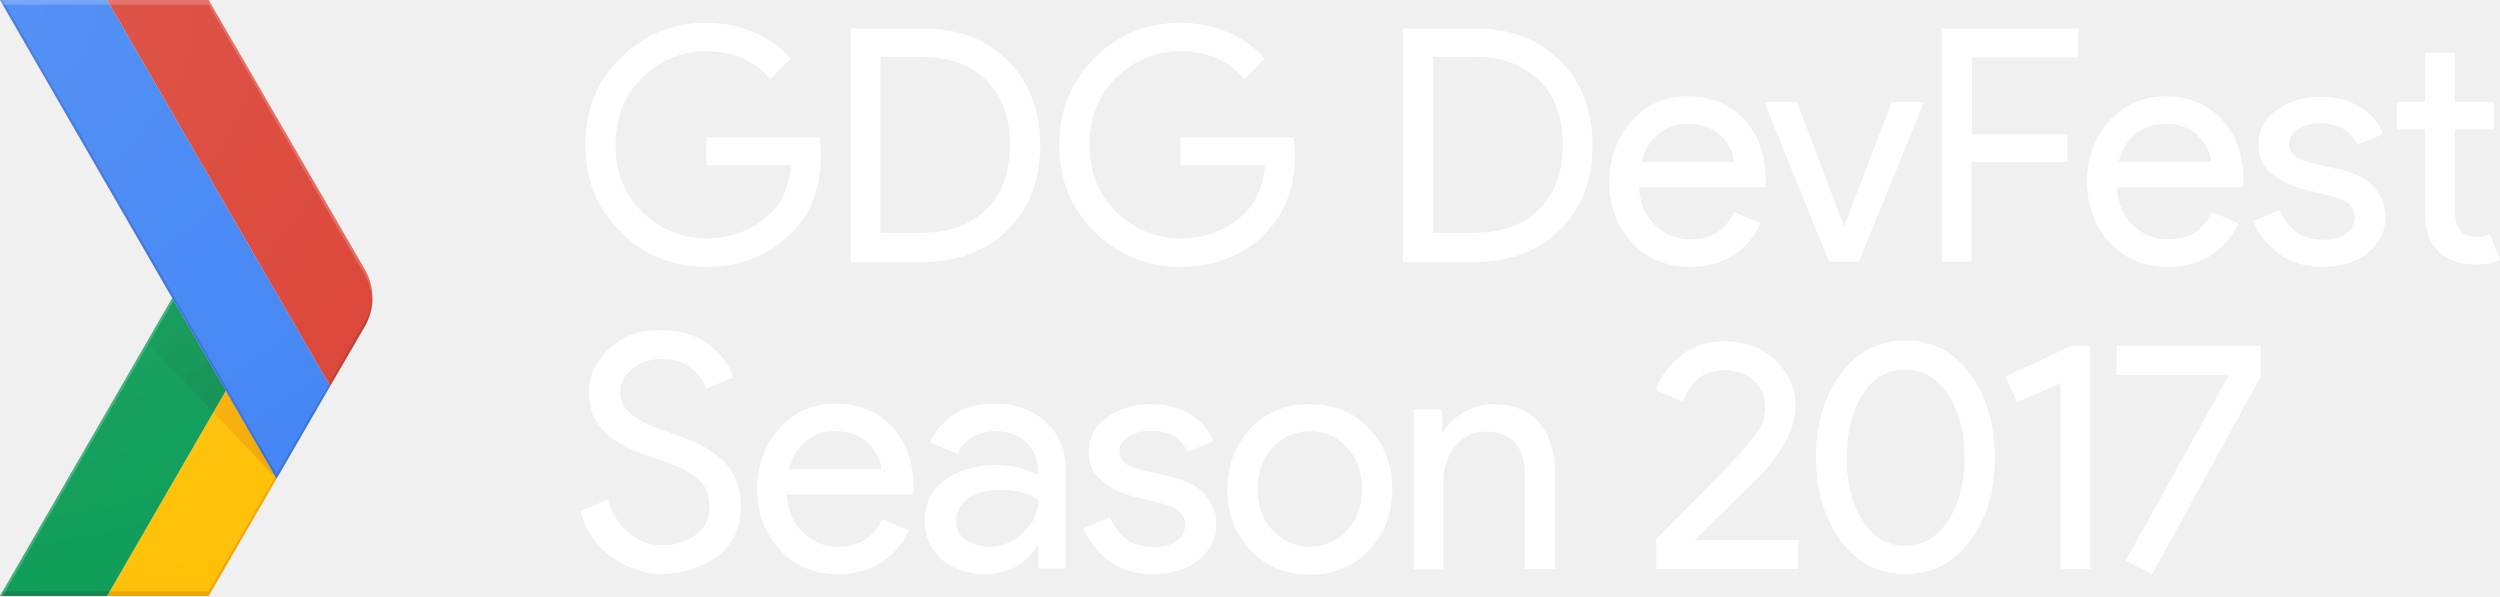
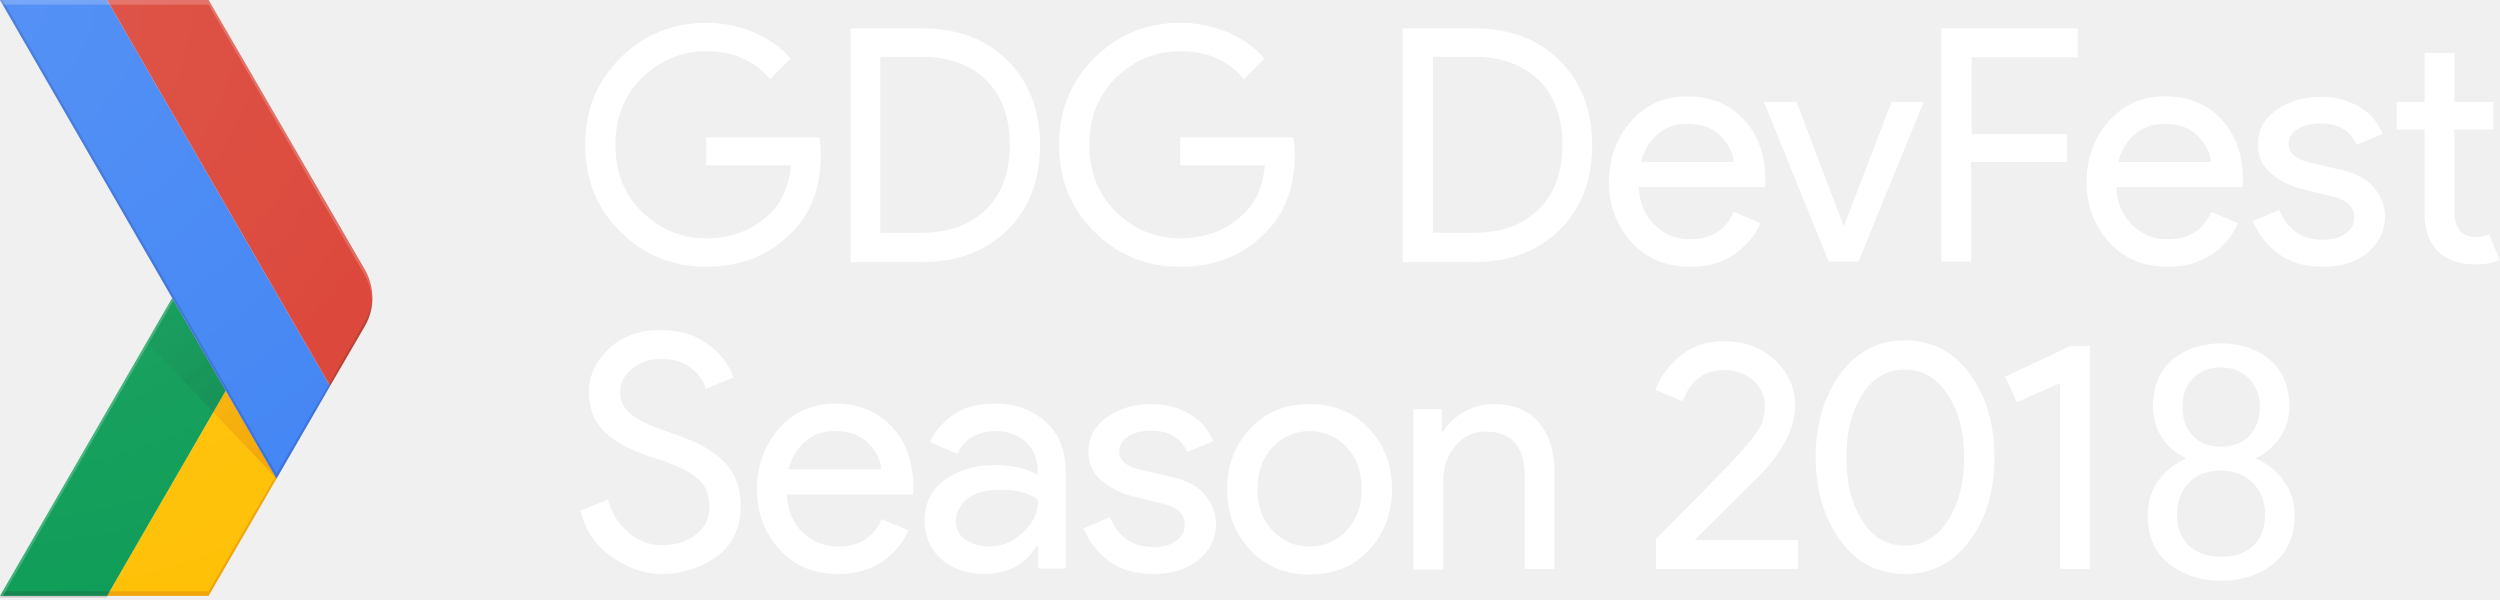
- <svg xmlns="http://www.w3.org/2000/svg" id="Layer_4" viewBox="0 0 536.9 128">
-   <style>.st0{fill:none;} .st1{fill:#FFC107;} .st2{fill:#0F9D58;} .st3{opacity:0.2;fill:#BF360C;enable-background:new ;} .st4{opacity:0.2;fill:#263238;enable-background:new ;} .st5{opacity:0.2;fill:#FFFFFF;enable-background:new ;} .st6{fill:url(#XMLID_2_);} .st7{fill:url(#XMLID_3_);} .st8{fill:#4285F4;} .st9{fill:#DB4437;} .st10{opacity:0.2;fill:#1A237E;enable-background:new ;} .st11{opacity:0.2;fill:#3E2723;enable-background:new ;} .st12{fill:url(#XMLID_4_);} .st13{fill:#FFFFFF;}</style>
-   <g id="XMLID_60_">
-     <g id="XMLID_61_">
-       <g id="XMLID_62_">
-         <path id="XMLID_106_" class="st0" d="M78.4 58L44.8 0H0l37 64-37 64h44.8l33.5-58c2.2-3.7 2.2-8.3.1-12z" />
-         <path id="XMLID_105_" class="st1" d="M59.2 102.3L48.5 83.9 23 128h21.8l14.6-25.2z" />
-         <path id="XMLID_104_" class="st0" d="M78.4 58L44.8 0H0l37 64-37 64h44.8l33.5-58c2.2-3.7 2.2-8.3.1-12z" />
-         <path id="XMLID_103_" class="st2" d="M37 64l11.5 19.9L23 128H0z" />
-         <path id="XMLID_102_" class="st0" d="M78.4 58L44.8 0H0l37 64-37 64h44.8l33.5-58c2.2-3.7 2.2-8.3.1-12z" />
-         <path id="XMLID_101_" class="st3" d="M44.8 127H23.6l-.6 1h21.8l14.6-25.2-.2-.5z" />
-         <path id="XMLID_100_" class="st0" d="M78.4 58L44.8 0H0l37 64-37 64h44.8l33.5-58c2.2-3.7 2.2-8.3.1-12z" />
-         <path id="XMLID_99_" class="st4" d="M.6 127l-.6 1h23l.6-1z" />
-         <path id="XMLID_98_" class="st0" d="M78.4 58L44.8 0H0l37 64-37 64h44.8l33.5-58c2.2-3.7 2.2-8.3.1-12z" />
-         <path id="XMLID_96_" class="st5" d="M0 128h.6l36.7-63.5-.3-.5z" />
-         <path id="XMLID_94_" class="st0" d="M78.4 58L44.8 0H0l37 64-37 64h44.8l33.5-58c2.2-3.7 2.2-8.3.1-12z" />
-         <radialGradient id="XMLID_2_" cx="59.277" cy="2693.086" r="44.264" gradientTransform="matrix(1 0 0 -1 0 2795.46)" gradientUnits="userSpaceOnUse">
-           <stop offset="0" stop-color="#BF360C" stop-opacity=".2" />
-           <stop offset="1" stop-color="#BF360C" stop-opacity=".02" />
-         </radialGradient>
-         <path id="XMLID_92_" class="st6" d="M59.4 102.8L48.5 83.9l-2.7 4.6z" />
-         <path id="XMLID_90_" class="st0" d="M78.4 58L44.8 0H0l37 64-37 64h44.8l33.5-58c2.2-3.7 2.2-8.3.1-12z" />
-         <radialGradient id="XMLID_3_" cx="59.151" cy="2692.806" r="44.623" gradientTransform="matrix(1 0 0 -1 0 2795.46)" gradientUnits="userSpaceOnUse">
-           <stop offset="0" stop-color="#263238" stop-opacity=".2" />
-           <stop offset="1" stop-color="#263238" stop-opacity=".02" />
-         </radialGradient>
-         <path id="XMLID_89_" class="st7" d="M45.8 88.5l2.7-4.6L37 64l-5.5 9.5z" />
-         <path id="XMLID_88_" class="st0" d="M78.4 58L44.8 0H0l37 64-37 64h44.8l33.5-58c2.2-3.7 2.2-8.3.1-12z" />
-         <g id="XMLID_85_">
-           <g id="XMLID_86_">
-             <path id="XMLID_87_" class="st8" d="M23 0H0l59.4 102.8 11.5-19.9z" />
+ <svg xmlns="http://www.w3.org/2000/svg" width="200px" height="48px" viewBox="0 0 200 48" version="1.1">
+   <defs>
+     <radialGradient cx="99.096%" cy="97.746%" fx="99.096%" fy="97.746%" r="325.471%" gradientTransform="translate(0.990956,0.97746),scale(1,0.719577),translate(-0.990956,-0.97746)" id="radialGradient-1">
+       <stop stop-color="#BF360C" stop-opacity="0.2" offset="0%" />
+       <stop stop-color="#BF360C" stop-opacity="0.02" offset="100%" />
+     </radialGradient>
+     <radialGradient cx="162.653%" cy="157.771%" fx="162.653%" fy="157.771%" r="262.488%" gradientTransform="translate(1.626529,1.577714),scale(1,0.693878),translate(-1.626529,-1.577714)" id="radialGradient-2">
+       <stop stop-color="#263238" stop-opacity="0.2" offset="0%" />
+       <stop stop-color="#263238" stop-opacity="0.02" offset="100%" />
+     </radialGradient>
+     <radialGradient cx="-1.251%" cy="0.781%" fx="-1.251%" fy="0.781%" r="168.016%" gradientTransform="translate(-0.012506,0.007812),scale(1,0.624709),translate(0.012506,-0.007812)" id="radialGradient-3">
+       <stop stop-color="#FFFFFF" stop-opacity="0.1" offset="0%" />
+       <stop stop-color="#FFFFFF" stop-opacity="0" offset="100%" />
+     </radialGradient>
+   </defs>
+   <g id="Page-1" stroke="none" stroke-width="1" fill="none" fill-rule="evenodd">
+     <g id="Custom-Preset" transform="translate(-10, -10)">
+       <g id="logo" transform="translate(10, 10)">
+         <g id="XMLID_60_">
+           <g id="XMLID_61_">
+             <g id="XMLID_62_">
+               <path d="M29.199,21.601 L16.685,0 L0,0 L13.78,23.836 L0,47.672 L16.685,47.672 L29.162,26.071 C29.981,24.693 29.981,22.98 29.199,21.601 Z" id="XMLID_106_" />
+               <polygon id="XMLID_105_" fill="#FFC107" fill-rule="nonzero" points="22.048 38.101 18.063 31.248 8.566 47.672 16.685 47.672 22.123 38.287" />
+               <path d="M29.199,21.601 L16.685,0 L0,0 L13.78,23.836 L0,47.672 L16.685,47.672 L29.162,26.071 C29.981,24.693 29.981,22.98 29.199,21.601 Z" id="XMLID_104_" />
+               <polygon id="XMLID_103_" fill="#0F9D58" fill-rule="nonzero" points="13.78 23.836 18.063 31.248 8.566 47.672 0 47.672" />
+               <path d="M29.199,21.601 L16.685,0 L0,0 L13.78,23.836 L0,47.672 L16.685,47.672 L29.162,26.071 C29.981,24.693 29.981,22.98 29.199,21.601 Z" id="XMLID_102_" />
+               <polygon id="XMLID_101_" fill="#BF360C" fill-rule="nonzero" opacity="0.2" points="16.685 47.3 8.79 47.3 8.566 47.672 16.685 47.672 22.123 38.287 22.048 38.101" />
+               <path d="M29.199,21.601 L16.685,0 L0,0 L13.78,23.836 L0,47.672 L16.685,47.672 L29.162,26.071 C29.981,24.693 29.981,22.98 29.199,21.601 Z" id="XMLID_100_" />
+               <polygon id="XMLID_99_" fill="#263238" fill-rule="nonzero" opacity="0.2" points="0.223 47.3 0 47.8 8.566 47.8 8.79 47.3" />
+               <path d="M29.199,21.601 L16.685,0 L0,0 L13.78,23.836 L0,47.672 L16.685,47.672 L29.162,26.071 C29.981,24.693 29.981,22.98 29.199,21.601 Z" id="XMLID_98_" />
+               <polygon id="XMLID_96_" fill="#FFFFFF" fill-rule="nonzero" opacity="0.2" points="0 47.672 0.223 47.672 13.892 24.022 13.78 23.836" />
+               <path d="M29.199,21.601 L16.685,0 L0,0 L13.78,23.836 L0,47.672 L16.685,47.672 L29.162,26.071 C29.981,24.693 29.981,22.98 29.199,21.601 Z" id="XMLID_94_" />
+               <polygon id="XMLID_92_" fill="url(#radialGradient-1)" fill-rule="nonzero" points="22.123 38.287 18.063 31.248 17.058 32.961" />
+               <path d="M29.199,21.601 L16.685,0 L0,0 L13.78,23.836 L0,47.672 L16.685,47.672 L29.162,26.071 C29.981,24.693 29.981,22.98 29.199,21.601 Z" id="XMLID_90_" />
+               <polygon id="XMLID_89_" fill="url(#radialGradient-2)" fill-rule="nonzero" points="17.058 32.961 18.063 31.248 13.78 23.836 11.732 27.374" />
+               <path d="M29.199,21.601 L16.685,0 L0,0 L13.78,23.836 L0,47.672 L16.685,47.672 L29.162,26.071 C29.981,24.693 29.981,22.98 29.199,21.601 Z" id="XMLID_88_" />
+               <g id="XMLID_85_" fill="#4285F4" fill-rule="nonzero">
+                 <g id="XMLID_86_">
+                   <polygon id="XMLID_87_" points="8.566 0 0 0 22.123 38.287 26.406 30.875" />
+                 </g>
+               </g>
+               <path d="M29.199,21.601 L16.685,0 L0,0 L13.78,23.836 L0,47.672 L16.685,47.672 L29.162,26.071 C29.981,24.693 29.981,22.98 29.199,21.601 Z" id="XMLID_84_" />
+               <path d="M29.199,26.071 C29.981,24.693 29.981,22.98 29.199,21.601 L16.685,0 L8.566,0 L26.406,30.875 L29.199,26.071 Z" id="XMLID_83_" fill="#DB4437" fill-rule="nonzero" />
+               <path d="M29.199,21.601 L16.685,0 L0,0 L13.78,23.836 L0,47.672 L16.685,47.672 L29.162,26.071 C29.981,24.693 29.981,22.98 29.199,21.601 Z" id="XMLID_82_" />
+               <polygon id="XMLID_71_" fill="#1A237E" fill-rule="nonzero" opacity="0.2" points="26.406 30.875 26.331 30.689 22.123 37.914 0.223 0 0 0 22.123 38.287" />
+               <path d="M29.199,21.601 L16.685,0 L0,0 L13.78,23.836 L0,47.672 L16.685,47.672 L29.162,26.071 C29.981,24.693 29.981,22.98 29.199,21.601 Z" id="XMLID_69_" />
+               <path d="M16.685,0.372 L29.162,21.974 C29.534,22.607 29.721,23.315 29.758,24.022 C29.795,23.203 29.609,22.346 29.162,21.601 L16.685,0 L0,0 L0.223,0.372 L16.685,0.372 Z" id="XMLID_67_" fill="#FFFFFF" fill-rule="nonzero" opacity="0.2" />
+               <path d="M29.199,21.601 L16.685,0 L0,0 L13.78,23.836 L0,47.672 L16.685,47.672 L29.162,26.071 C29.981,24.693 29.981,22.98 29.199,21.601 Z" id="XMLID_66_" />
+               <path d="M26.406,30.875 L29.199,26.071 C29.646,25.326 29.832,24.469 29.795,23.65 C29.758,24.358 29.572,25.065 29.199,25.698 L26.331,30.689 L26.406,30.875 Z" id="XMLID_65_" fill="#3E2723" fill-rule="nonzero" opacity="0.2" />
+               <path d="M29.199,21.601 L16.685,0 L0,0 L13.78,23.836 L0,47.672 L16.685,47.672 L29.162,26.071 C29.981,24.693 29.981,22.98 29.199,21.601 Z" id="XMLID_64_" />
+               <path d="M29.199,21.601 L16.685,0 L0,0 L13.78,23.836 L0,47.672 L16.685,47.672 L29.162,26.071 C29.981,24.693 29.981,22.98 29.199,21.601 Z" id="XMLID_63_" fill="url(#radialGradient-3)" fill-rule="nonzero" />
+             </g>
          </g>
        </g>
-         <path id="XMLID_84_" class="st0" d="M78.4 58L44.8 0H0l37 64-37 64h44.8l33.5-58c2.2-3.7 2.2-8.3.1-12z" />
-         <path id="XMLID_83_" class="st9" d="M78.4 70c2.1-3.7 2.1-8.3 0-12L44.8 0H23l47.9 82.9L78.4 70z" />
-         <path id="XMLID_82_" class="st0" d="M78.4 58L44.8 0H0l37 64-37 64h44.8l33.5-58c2.2-3.7 2.2-8.3.1-12z" />
-         <path id="XMLID_71_" class="st10" d="M70.9 82.9l-.2-.5-11.3 19.4L.6 0H0l59.4 102.8 11.5-19.9z" />
-         <path id="XMLID_69_" class="st0" d="M78.4 58L44.8 0H0l37 64-37 64h44.8l33.5-58c2.2-3.7 2.2-8.3.1-12z" />
-         <path id="XMLID_67_" class="st5" d="M44.8 1l33.5 58c1 1.7 1.5 3.6 1.6 5.5.1-2.2-.4-4.5-1.6-6.5L44.8 0H0l.6 1h44.2z" />
-         <path id="XMLID_66_" class="st0" d="M78.4 58L44.8 0H0l37 64-37 64h44.8l33.5-58c2.2-3.7 2.2-8.3.1-12z" />
-         <path id="XMLID_65_" class="st11" d="M70.9 82.9L78.4 70c1.2-2 1.7-4.3 1.6-6.5-.1 1.9-.6 3.8-1.6 5.5l-7.7 13.4.2.5z" />
-         <path id="XMLID_64_" class="st0" d="M78.4 58L44.8 0H0l37 64-37 64h44.8l33.5-58c2.2-3.7 2.2-8.3.1-12z" />
-         <radialGradient id="XMLID_4_" cx="-1" cy="2794.46" r="134.35" gradientTransform="matrix(1 0 0 -1 0 2795.46)" gradientUnits="userSpaceOnUse">
-           <stop offset="0" stop-color="#FFF" stop-opacity=".1" />
-           <stop offset="1" stop-color="#FFF" stop-opacity="0" />
-         </radialGradient>
-         <path id="XMLID_63_" class="st12" d="M78.4 58L44.8 0H0l37 64-37 64h44.8l33.5-58c2.2-3.7 2.2-8.3.1-12z" />
+         <g id="XMLID_7_" transform="translate(46.1825, 1.489758)" fill="#FFFFFF">
+           <path d="M19.479,10.875 C19.479,13.482 18.696,15.568 17.169,17.095 C15.419,18.92 13.11,19.851 10.317,19.851 C7.635,19.851 5.326,18.92 3.464,17.058 C1.564,15.196 0.633,12.886 0.633,10.093 C0.633,7.3 1.564,5.028 3.464,3.128 C5.363,1.266 7.635,0.335 10.317,0.335 C11.657,0.335 12.924,0.596 14.153,1.117 C15.382,1.639 16.35,2.346 17.058,3.203 L15.419,4.842 C14.19,3.352 12.477,2.607 10.317,2.607 C8.343,2.607 6.667,3.315 5.214,4.693 C3.799,6.071 3.054,7.858 3.054,10.093 C3.054,12.291 3.762,14.078 5.214,15.493 C6.667,16.872 8.343,17.579 10.317,17.579 C12.402,17.579 14.153,16.872 15.531,15.493 C16.425,14.6 16.946,13.333 17.095,11.732 L10.317,11.732 L10.317,9.497 L19.367,9.497 C19.441,9.944 19.479,10.428 19.479,10.875 Z M21.862,19.441 L21.862,0.782 L27.561,0.782 C30.428,0.782 32.737,1.639 34.451,3.389 C36.164,5.102 37.02,7.374 37.02,10.13 C37.02,12.886 36.164,15.158 34.451,16.872 C32.737,18.585 30.428,19.479 27.561,19.479 L21.862,19.479 L21.862,19.441 Z M24.246,17.132 L27.561,17.132 C29.721,17.132 31.434,16.499 32.7,15.27 C33.966,14.041 34.6,12.291 34.6,10.093 C34.6,7.896 33.966,6.145 32.7,4.916 C31.434,3.687 29.721,3.054 27.561,3.054 L24.246,3.054 L24.246,17.132 Z M57.393,10.875 C57.393,13.482 56.611,15.568 55.084,17.095 C53.333,18.92 51.024,19.851 48.231,19.851 C45.549,19.851 43.24,18.92 41.378,17.058 C39.479,15.196 38.547,12.886 38.547,10.093 C38.547,7.3 39.479,5.028 41.378,3.128 C43.277,1.266 45.549,0.335 48.231,0.335 C49.572,0.335 50.838,0.596 52.067,1.117 C53.296,1.639 54.264,2.346 54.972,3.203 L53.333,4.842 C52.104,3.352 50.391,2.607 48.231,2.607 C46.257,2.607 44.581,3.315 43.128,4.693 C41.713,6.071 40.968,7.858 40.968,10.093 C40.968,12.291 41.676,14.078 43.128,15.493 C44.581,16.872 46.257,17.579 48.231,17.579 C50.317,17.579 52.067,16.872 53.445,15.493 C54.339,14.6 54.86,13.333 55.009,11.732 L48.231,11.732 L48.231,9.497 L57.281,9.497 C57.356,9.944 57.393,10.428 57.393,10.875 Z M66.034,19.441 L66.034,0.782 L71.732,0.782 C74.6,0.782 76.909,1.639 78.622,3.389 C80.335,5.102 81.192,7.374 81.192,10.13 C81.192,12.886 80.335,15.158 78.622,16.872 C76.909,18.585 74.6,19.479 71.732,19.479 L66.034,19.479 L66.034,19.441 Z M68.454,17.132 L71.769,17.132 C73.929,17.132 75.642,16.499 76.909,15.27 C78.175,14.041 78.808,12.291 78.808,10.093 C78.808,7.896 78.175,6.145 76.909,4.916 C75.642,3.687 73.929,3.054 71.769,3.054 L68.454,3.054 L68.454,17.132 Z M89.05,19.851 C87.114,19.851 85.549,19.218 84.358,17.914 C83.166,16.611 82.533,15.009 82.533,13.035 C82.533,11.173 83.128,9.572 84.283,8.231 C85.438,6.89 86.965,6.22 88.79,6.22 C90.689,6.22 92.216,6.853 93.333,8.082 C94.488,9.311 95.047,10.95 95.047,13.035 L95.009,13.482 L84.916,13.482 C84.991,14.786 85.4,15.791 86.22,16.536 C87.002,17.281 87.933,17.654 89.013,17.654 C90.726,17.654 91.881,16.909 92.514,15.456 L94.637,16.35 C94.227,17.356 93.52,18.175 92.588,18.845 C91.62,19.516 90.466,19.851 89.05,19.851 Z M92.514,11.508 C92.477,10.764 92.142,10.093 91.508,9.423 C90.875,8.752 89.981,8.417 88.752,8.417 C87.858,8.417 87.114,8.678 86.443,9.236 C85.773,9.795 85.326,10.54 85.102,11.471 L92.514,11.471 L92.514,11.508 Z M100.112,19.441 L94.935,6.667 L97.542,6.667 L101.304,16.574 L101.341,16.574 L105.14,6.667 L107.709,6.667 L102.495,19.441 L100.112,19.441 Z M111.508,19.441 L109.125,19.441 L109.125,0.782 L120.037,0.782 L120.037,3.091 L111.546,3.091 L111.546,9.236 L119.181,9.236 L119.181,11.471 L111.508,11.471 L111.508,19.441 Z M127.263,19.851 C125.326,19.851 123.762,19.218 122.57,17.914 C121.378,16.611 120.745,15.009 120.745,13.035 C120.745,11.173 121.341,9.572 122.495,8.231 C123.687,6.89 125.177,6.22 127.002,6.22 C128.901,6.22 130.428,6.853 131.546,8.082 C132.7,9.311 133.259,10.95 133.259,13.035 L133.222,13.482 L123.128,13.482 C123.203,14.786 123.613,15.791 124.432,16.536 C125.214,17.281 126.145,17.654 127.225,17.654 C128.939,17.654 130.093,16.909 130.726,15.456 L132.849,16.35 C132.439,17.356 131.732,18.175 130.801,18.845 C129.832,19.516 128.641,19.851 127.263,19.851 Z M130.689,11.508 C130.652,10.764 130.317,10.093 129.683,9.423 C129.05,8.752 128.156,8.417 126.927,8.417 C126.034,8.417 125.289,8.678 124.618,9.236 C123.948,9.795 123.501,10.54 123.277,11.471 L130.689,11.471 L130.689,11.508 Z M139.628,19.851 C138.212,19.851 137.02,19.516 136.089,18.808 C135.158,18.101 134.488,17.244 134.041,16.201 L136.164,15.307 C136.834,16.909 137.989,17.691 139.628,17.691 C140.372,17.691 141.006,17.542 141.453,17.207 C141.937,16.872 142.16,16.425 142.16,15.903 C142.16,15.084 141.564,14.488 140.41,14.227 L137.84,13.594 C137.02,13.371 136.238,12.998 135.531,12.402 C134.786,11.806 134.451,11.024 134.451,10.056 C134.451,8.939 134.935,8.007 135.94,7.3 C136.946,6.592 138.138,6.257 139.516,6.257 C140.633,6.257 141.639,6.518 142.533,7.039 C143.426,7.561 144.06,8.268 144.432,9.236 L142.346,10.093 C141.862,8.976 140.894,8.38 139.441,8.38 C138.734,8.38 138.138,8.529 137.654,8.827 C137.169,9.125 136.909,9.534 136.909,10.019 C136.909,10.764 137.467,11.248 138.585,11.508 L141.117,12.104 C142.309,12.365 143.203,12.849 143.762,13.557 C144.32,14.227 144.618,15.009 144.618,15.866 C144.618,17.02 144.134,17.952 143.203,18.734 C142.309,19.479 141.117,19.851 139.628,19.851 Z M151.881,19.665 C150.54,19.665 149.534,19.292 148.827,18.585 C148.119,17.877 147.784,16.872 147.784,15.568 L147.784,8.864 L145.549,8.864 L145.549,6.667 L147.784,6.667 L147.784,2.756 L150.168,2.756 L150.168,6.667 L153.296,6.667 L153.296,8.864 L150.168,8.864 L150.168,15.382 C150.168,16.76 150.726,17.467 151.881,17.467 C152.328,17.467 152.663,17.393 152.961,17.244 L153.78,19.292 C153.259,19.553 152.626,19.665 151.881,19.665 Z M6.778,44.432 C5.438,44.432 4.097,43.985 2.793,43.091 C1.49,42.197 0.633,40.968 0.261,39.367 L2.458,38.473 C2.719,39.516 3.24,40.372 4.06,41.08 C4.879,41.788 5.773,42.123 6.778,42.123 C7.821,42.123 8.715,41.862 9.46,41.304 C10.205,40.745 10.577,40 10.577,39.069 C10.577,38.026 10.205,37.207 9.46,36.648 C8.715,36.089 7.561,35.568 5.959,35.084 C4.32,34.562 3.054,33.892 2.197,33.073 C1.341,32.253 0.931,31.173 0.931,29.907 C0.931,28.566 1.453,27.412 2.533,26.406 C3.575,25.4 4.991,24.916 6.667,24.916 C8.231,24.916 9.534,25.326 10.54,26.108 C11.546,26.89 12.179,27.747 12.477,28.715 L10.279,29.609 C10.13,29.013 9.721,28.454 9.125,27.97 C8.492,27.449 7.709,27.225 6.741,27.225 C5.81,27.225 5.028,27.486 4.395,28.007 C3.724,28.529 3.426,29.162 3.426,29.907 C3.426,30.615 3.724,31.173 4.32,31.657 C4.916,32.142 5.81,32.551 6.965,32.961 C7.896,33.259 8.641,33.557 9.274,33.818 C9.907,34.078 10.503,34.451 11.136,34.935 C11.769,35.382 12.253,35.978 12.588,36.648 C12.924,37.318 13.073,38.138 13.073,39.032 C13.073,39.926 12.886,40.745 12.514,41.453 C12.142,42.16 11.657,42.719 11.024,43.128 C10.391,43.538 9.758,43.873 9.013,44.097 C8.268,44.32 7.523,44.432 6.778,44.432 Z M20.894,44.432 C18.957,44.432 17.393,43.799 16.201,42.495 C15.009,41.192 14.376,39.59 14.376,37.616 C14.376,35.754 14.972,34.153 16.127,32.812 C17.281,31.471 18.808,30.801 20.633,30.801 C22.533,30.801 24.06,31.434 25.177,32.663 C26.331,33.892 26.89,35.531 26.89,37.616 L26.853,38.063 L16.76,38.063 C16.834,39.367 17.244,40.372 18.063,41.117 C18.845,41.862 19.777,42.235 20.857,42.235 C22.57,42.235 23.724,41.49 24.358,40.037 L26.48,40.931 C26.071,41.937 25.363,42.756 24.432,43.426 C23.464,44.097 22.272,44.432 20.894,44.432 Z M24.32,36.089 C24.283,35.345 23.948,34.674 23.315,34.004 C22.682,33.333 21.788,32.998 20.559,32.998 C19.665,32.998 18.92,33.259 18.25,33.818 C17.579,34.376 17.132,35.121 16.909,36.052 L24.32,36.052 L24.32,36.089 Z M32.551,44.432 C31.21,44.432 30.056,44.022 29.162,43.277 C28.268,42.495 27.784,41.453 27.784,40.186 C27.784,38.808 28.305,37.691 29.385,36.909 C30.466,36.127 31.806,35.717 33.371,35.717 C34.786,35.717 35.94,35.978 36.834,36.499 L36.834,36.127 C36.834,35.196 36.499,34.451 35.866,33.855 C35.233,33.296 34.413,32.998 33.482,32.998 C32.775,32.998 32.142,33.147 31.583,33.482 C31.024,33.818 30.615,34.264 30.428,34.823 L28.231,33.892 C28.529,33.11 29.125,32.402 29.981,31.769 C30.838,31.099 31.993,30.801 33.408,30.801 C35.047,30.801 36.387,31.285 37.467,32.253 C38.547,33.222 39.069,34.562 39.069,36.276 L39.069,43.985 L36.872,43.985 L36.872,42.197 L36.76,42.197 C35.791,43.724 34.376,44.432 32.551,44.432 Z M32.961,42.235 C33.966,42.235 34.86,41.862 35.642,41.117 C36.462,40.372 36.872,39.516 36.872,38.51 C36.201,37.952 35.196,37.691 33.818,37.691 C32.663,37.691 31.769,37.952 31.173,38.436 C30.577,38.957 30.279,39.516 30.279,40.223 C30.279,40.857 30.54,41.341 31.099,41.713 C31.62,42.048 32.253,42.235 32.961,42.235 Z M46.071,44.432 C44.655,44.432 43.464,44.097 42.533,43.389 C41.601,42.682 40.931,41.825 40.484,40.782 L42.607,39.888 C43.277,41.49 44.432,42.272 46.071,42.272 C46.816,42.272 47.449,42.123 47.896,41.788 C48.38,41.453 48.603,41.006 48.603,40.484 C48.603,39.665 48.007,39.069 46.853,38.808 L44.283,38.175 C43.464,37.952 42.682,37.579 41.974,36.983 C41.229,36.387 40.894,35.605 40.894,34.637 C40.894,33.52 41.378,32.588 42.384,31.881 C43.389,31.173 44.581,30.838 45.959,30.838 C47.076,30.838 48.082,31.099 48.976,31.62 C49.87,32.142 50.503,32.849 50.875,33.818 L48.79,34.674 C48.305,33.557 47.337,32.961 45.885,32.961 C45.177,32.961 44.581,33.11 44.097,33.408 C43.613,33.706 43.352,34.115 43.352,34.6 C43.352,35.345 43.911,35.829 45.065,36.089 L47.598,36.685 C48.79,36.946 49.683,37.43 50.242,38.138 C50.801,38.808 51.099,39.59 51.099,40.447 C51.099,41.601 50.615,42.533 49.683,43.315 C48.752,44.06 47.523,44.432 46.071,44.432 Z M53.855,32.775 C55.084,31.471 56.648,30.838 58.585,30.838 C60.484,30.838 62.086,31.471 63.315,32.775 C64.544,34.078 65.177,35.68 65.177,37.654 C65.177,39.59 64.544,41.229 63.315,42.533 C62.086,43.836 60.521,44.469 58.585,44.469 C56.685,44.469 55.084,43.836 53.855,42.533 C52.626,41.229 51.993,39.628 51.993,37.654 C51.993,35.68 52.626,34.078 53.855,32.775 Z M55.642,40.968 C56.462,41.825 57.43,42.235 58.585,42.235 C59.702,42.235 60.708,41.825 61.527,40.968 C62.346,40.112 62.756,38.994 62.756,37.616 C62.756,36.238 62.346,35.121 61.527,34.264 C60.708,33.408 59.739,32.998 58.585,32.998 C57.467,32.998 56.462,33.408 55.642,34.264 C54.823,35.121 54.413,36.238 54.413,37.616 C54.413,39.032 54.823,40.149 55.642,40.968 Z M69.162,31.248 L69.162,33.035 L69.274,33.035 C69.609,32.439 70.168,31.918 70.912,31.471 C71.657,31.061 72.477,30.838 73.296,30.838 C74.86,30.838 76.089,31.322 76.909,32.291 C77.728,33.259 78.175,34.562 78.175,36.201 L78.175,44.022 L75.791,44.022 L75.791,36.574 C75.791,34.227 74.749,33.035 72.626,33.035 C71.62,33.035 70.838,33.445 70.205,34.227 C69.572,35.009 69.274,35.94 69.274,36.983 L69.274,44.06 L66.89,44.06 L66.89,31.248 L69.162,31.248 Z M97.654,44.022 L86.294,44.022 L86.294,41.639 C89.683,38.212 91.881,35.978 92.849,34.935 C93.706,33.966 94.264,33.259 94.562,32.775 C94.86,32.291 95.009,31.657 95.009,30.95 C95.009,30.205 94.711,29.534 94.115,28.976 C93.52,28.417 92.737,28.119 91.732,28.119 C90.838,28.119 90.093,28.38 89.534,28.901 C88.976,29.423 88.641,30.019 88.454,30.615 L86.257,29.721 C86.555,28.79 87.188,27.896 88.119,27.076 C89.05,26.257 90.279,25.81 91.769,25.81 C93.408,25.81 94.786,26.331 95.829,27.337 C96.872,28.343 97.43,29.534 97.43,30.95 C97.43,32.7 96.499,34.562 94.6,36.536 L89.385,41.713 L97.654,41.713 L97.654,44.022 Z M111.397,41.75 C110.093,43.538 108.343,44.432 106.22,44.432 C104.097,44.432 102.346,43.538 101.043,41.75 C99.739,39.963 99.069,37.728 99.069,35.084 C99.069,32.439 99.739,30.205 101.043,28.417 C102.346,26.629 104.097,25.736 106.22,25.736 C108.343,25.736 110.093,26.629 111.397,28.417 C112.7,30.205 113.371,32.402 113.371,35.084 C113.371,37.765 112.737,39.963 111.397,41.75 Z M106.22,42.16 C107.635,42.16 108.79,41.49 109.646,40.149 C110.503,38.808 110.95,37.132 110.95,35.121 C110.95,33.073 110.503,31.397 109.646,30.093 C108.79,28.752 107.635,28.082 106.22,28.082 C104.767,28.082 103.613,28.752 102.793,30.093 C101.937,31.434 101.527,33.11 101.527,35.121 C101.527,37.132 101.937,38.808 102.793,40.149 C103.613,41.49 104.767,42.16 106.22,42.16 Z M121.006,44.022 L118.622,44.022 L118.622,29.162 L115.158,30.689 L114.227,28.641 L119.479,26.182 L121.006,26.182 L121.006,44.022 Z" id="Shape" fill-rule="nonzero" />
+           <text id="8" font-family="Roboto-Regular, Roboto" font-size="26" font-weight="normal">
+             <tspan x="124.214" y="44.719">8</tspan>
+           </text>
+         </g>
      </g>
    </g>
  </g>
-   <g id="XMLID_7_">
-     <path class="st13" d="M176.3 33.2c0 7-2.1 12.6-6.2 16.7-4.7 4.9-10.9 7.4-18.4 7.4-7.2 0-13.4-2.5-18.4-7.5-5.1-5-7.6-11.2-7.6-18.7s2.5-13.6 7.6-18.7c5.1-5 11.2-7.5 18.4-7.5 3.6 0 7 .7 10.3 2.1 3.3 1.4 5.9 3.3 7.8 5.6l-4.4 4.4c-3.3-4-7.9-6-13.7-6-5.3 0-9.8 1.9-13.7 5.6-3.8 3.7-5.8 8.5-5.8 14.5 0 5.9 1.9 10.7 5.8 14.5 3.9 3.7 8.4 5.6 13.7 5.6 5.6 0 10.3-1.9 14-5.6 2.4-2.4 3.8-5.8 4.2-10.1h-18.2v-6H176c.2 1.2.3 2.5.3 3.7zM182.7 56.2V6.1H198c7.7 0 13.9 2.3 18.5 7 4.6 4.6 6.9 10.7 6.9 18.1s-2.3 13.5-6.9 18.1c-4.6 4.6-10.8 7-18.5 7h-15.3zm6.4-6.2h8.9c5.8 0 10.4-1.7 13.8-5 3.4-3.3 5.1-8 5.1-13.9s-1.7-10.6-5.1-13.9c-3.4-3.3-8-5-13.8-5h-8.9V50zM278.1 33.2c0 7-2.1 12.6-6.2 16.7-4.7 4.9-10.9 7.4-18.4 7.4-7.2 0-13.4-2.5-18.4-7.5-5.1-5-7.6-11.2-7.6-18.7s2.5-13.6 7.6-18.7c5.1-5 11.2-7.5 18.4-7.5 3.6 0 7 .7 10.3 2.1 3.3 1.4 5.9 3.3 7.8 5.6l-4.4 4.4c-3.3-4-7.9-6-13.7-6-5.3 0-9.8 1.9-13.7 5.6-3.8 3.7-5.8 8.5-5.8 14.5 0 5.9 1.9 10.7 5.8 14.5 3.9 3.7 8.4 5.6 13.7 5.6 5.6 0 10.3-1.9 14-5.6 2.4-2.4 3.8-5.8 4.2-10.1h-18.2v-6h24.3c.2 1.2.3 2.5.3 3.7zM301.3 56.2V6.1h15.3c7.7 0 13.9 2.3 18.5 7 4.6 4.6 6.9 10.7 6.9 18.1s-2.3 13.5-6.9 18.1c-4.6 4.6-10.8 7-18.5 7h-15.3zm6.5-6.2h8.9c5.8 0 10.4-1.7 13.8-5 3.4-3.3 5.1-8 5.1-13.9s-1.7-10.6-5.1-13.9c-3.4-3.3-8-5-13.8-5h-8.9V50zM363.1 57.3c-5.2 0-9.4-1.7-12.6-5.2-3.2-3.5-4.9-7.8-4.9-13.1 0-5 1.6-9.3 4.7-12.9 3.1-3.6 7.2-5.4 12.1-5.4 5.1 0 9.2 1.7 12.2 5 3.1 3.3 4.6 7.7 4.6 13.3l-.1 1.2H352c.2 3.5 1.3 6.2 3.5 8.2 2.1 2 4.6 3 7.5 3 4.6 0 7.7-2 9.4-5.9l5.7 2.4c-1.1 2.7-3 4.9-5.5 6.7-2.6 1.8-5.7 2.7-9.5 2.7zm9.3-22.4c-.1-2-1-3.8-2.7-5.6-1.7-1.8-4.1-2.7-7.4-2.7-2.4 0-4.4.7-6.2 2.2-1.8 1.5-3 3.5-3.6 6h19.9zM392.8 56.2l-13.9-34.3h7L396 48.5h.1l10.2-26.6h6.9l-14 34.3h-6.4zM423.4 56.2H417V6.1h29.3v6.2h-22.8v16.5H444v6h-20.6v21.4zM465.7 57.3c-5.2 0-9.4-1.7-12.6-5.2-3.2-3.5-4.9-7.8-4.9-13.1 0-5 1.6-9.3 4.7-12.9 3.2-3.6 7.2-5.4 12.1-5.4 5.1 0 9.2 1.7 12.2 5 3.1 3.3 4.6 7.7 4.6 13.3l-.1 1.2h-27.1c.2 3.5 1.3 6.2 3.5 8.2 2.1 2 4.6 3 7.5 3 4.6 0 7.7-2 9.4-5.9l5.7 2.4c-1.1 2.7-3 4.9-5.5 6.7-2.6 1.8-5.8 2.7-9.5 2.7zm9.2-22.4c-.1-2-1-3.8-2.7-5.6-1.7-1.8-4.1-2.7-7.4-2.7-2.4 0-4.4.7-6.2 2.2-1.8 1.5-3 3.5-3.6 6h19.9zM498.9 57.3c-3.8 0-7-.9-9.5-2.8s-4.3-4.2-5.5-7l5.7-2.4c1.8 4.3 4.9 6.4 9.3 6.4 2 0 3.7-.4 4.9-1.3 1.3-.9 1.9-2.1 1.9-3.5 0-2.2-1.6-3.8-4.7-4.5l-6.9-1.7c-2.2-.6-4.3-1.6-6.2-3.2-2-1.6-2.9-3.7-2.9-6.3 0-3 1.3-5.5 4-7.4 2.7-1.9 5.9-2.8 9.6-2.8 3 0 5.7.7 8.1 2.1 2.4 1.4 4.1 3.3 5.1 5.9l-5.6 2.3c-1.3-3-3.9-4.6-7.8-4.6-1.9 0-3.5.4-4.8 1.2-1.3.8-2 1.9-2 3.2 0 2 1.5 3.3 4.5 4l6.8 1.6c3.2.7 5.6 2 7.1 3.9 1.5 1.8 2.3 3.9 2.3 6.2 0 3.1-1.3 5.6-3.8 7.7-2.4 2-5.6 3-9.6 3zM531.8 56.8c-3.6 0-6.3-1-8.2-2.9-1.9-1.9-2.8-4.6-2.8-8.1v-18h-6v-5.9h6V11.4h6.4v10.5h8.4v5.9h-8.4v17.5c0 3.7 1.5 5.6 4.6 5.6 1.2 0 2.1-.2 2.9-.6l2.2 5.5c-1.4.7-3.1 1-5.1 1zM142.2 123.3c-3.6 0-7.2-1.2-10.7-3.6-3.5-2.4-5.8-5.7-6.8-10l5.9-2.4c.7 2.8 2.1 5.1 4.3 7 2.2 1.9 4.6 2.8 7.3 2.8 2.8 0 5.2-.7 7.2-2.2 2-1.5 3-3.5 3-6 0-2.8-1-5-3-6.5s-5.1-2.9-9.4-4.2c-4.4-1.4-7.8-3.2-10.1-5.4s-3.4-5.1-3.4-8.5c0-3.6 1.4-6.7 4.3-9.4 2.8-2.7 6.6-4 11.1-4 4.2 0 7.7 1.1 10.4 3.2s4.4 4.4 5.2 7l-5.9 2.4c-.4-1.6-1.5-3.1-3.1-4.4-1.7-1.4-3.8-2-6.4-2-2.5 0-4.6.7-6.3 2.1-1.8 1.4-2.6 3.1-2.6 5.1 0 1.9.8 3.4 2.4 4.7 1.6 1.3 4 2.4 7.1 3.5 2.5.8 4.5 1.6 6.2 2.3 1.7.7 3.3 1.7 5 3 1.7 1.2 3 2.8 3.9 4.6.9 1.8 1.3 4 1.3 6.4 0 2.4-.5 4.6-1.5 6.5-1 1.9-2.3 3.4-4 4.5-1.7 1.1-3.4 2-5.4 2.6-2 .6-4 .9-6 .9zM180.1 123.3c-5.2 0-9.4-1.7-12.6-5.2-3.2-3.5-4.9-7.8-4.9-13.1 0-5 1.6-9.3 4.7-12.9 3.1-3.6 7.2-5.4 12.1-5.4 5.1 0 9.2 1.7 12.2 5 3.1 3.3 4.6 7.7 4.6 13.3l-.1 1.2H169c.2 3.5 1.3 6.2 3.5 8.2 2.1 2 4.6 3 7.5 3 4.6 0 7.7-2 9.4-5.9l5.7 2.4c-1.1 2.7-3 4.9-5.5 6.7-2.6 1.8-5.8 2.7-9.5 2.7zm9.2-22.4c-.1-2-1-3.8-2.7-5.6-1.7-1.8-4.1-2.7-7.4-2.7-2.4 0-4.4.7-6.2 2.2-1.8 1.5-3 3.5-3.6 6h19.9zM211.4 123.3c-3.6 0-6.7-1.1-9.1-3.1-2.4-2.1-3.7-4.9-3.7-8.3 0-3.7 1.4-6.7 4.3-8.8 2.9-2.1 6.5-3.2 10.7-3.2 3.8 0 6.9.7 9.3 2.1v-1c0-2.5-.9-4.5-2.6-6.1-1.7-1.5-3.9-2.3-6.4-2.3-1.9 0-3.6.4-5.1 1.3-1.5.9-2.6 2.1-3.1 3.6l-5.9-2.5c.8-2.1 2.4-4 4.7-5.7 2.3-1.8 5.4-2.6 9.2-2.6 4.4 0 8 1.3 10.9 3.9 2.9 2.6 4.3 6.2 4.3 10.8v20.7H223v-4.8h-.3c-2.6 4.1-6.4 6-11.3 6zm1.1-5.9c2.7 0 5.1-1 7.2-3 2.2-2 3.3-4.3 3.3-7-1.8-1.5-4.5-2.2-8.2-2.2-3.1 0-5.5.7-7.1 2-1.6 1.4-2.4 2.9-2.4 4.8 0 1.7.7 3 2.2 4 1.4.9 3.1 1.4 5 1.4zM247.7 123.3c-3.8 0-7-.9-9.5-2.8s-4.3-4.2-5.5-7l5.7-2.4c1.8 4.3 4.9 6.4 9.3 6.4 2 0 3.7-.4 4.9-1.3 1.3-.9 1.9-2.1 1.9-3.5 0-2.2-1.6-3.8-4.7-4.5l-6.9-1.7c-2.2-.6-4.3-1.6-6.2-3.2-2-1.6-2.9-3.7-2.9-6.3 0-3 1.3-5.5 4-7.4 2.7-1.9 5.9-2.8 9.6-2.8 3 0 5.7.7 8.1 2.1 2.4 1.4 4.1 3.3 5.1 5.9l-5.6 2.3c-1.3-3-3.9-4.6-7.8-4.6-1.9 0-3.5.4-4.8 1.2-1.3.8-2 1.9-2 3.2 0 2 1.5 3.3 4.6 4l6.8 1.6c3.2.7 5.6 2 7.1 3.9 1.5 1.8 2.3 3.9 2.3 6.2 0 3.1-1.3 5.6-3.8 7.7-2.5 2-5.8 3-9.7 3zM268.6 92c3.3-3.5 7.5-5.2 12.7-5.2 5.1 0 9.4 1.7 12.7 5.2 3.3 3.5 5 7.8 5 13.1 0 5.2-1.7 9.6-5 13.1s-7.5 5.2-12.7 5.2c-5.1 0-9.4-1.7-12.7-5.2-3.3-3.5-5-7.8-5-13.1s1.7-9.6 5-13.1zm4.8 22c2.2 2.3 4.8 3.4 7.9 3.4 3 0 5.7-1.1 7.9-3.4s3.3-5.3 3.3-9-1.1-6.7-3.3-9c-2.2-2.3-4.8-3.4-7.9-3.4-3 0-5.7 1.1-7.9 3.4s-3.3 5.3-3.3 9c0 3.8 1.1 6.8 3.3 9zM309.7 87.9v4.8h.3c.9-1.6 2.4-3 4.4-4.2 2-1.1 4.2-1.7 6.4-1.7 4.2 0 7.5 1.3 9.7 3.9 2.2 2.6 3.4 6.1 3.4 10.5v21h-6.4v-20c0-6.3-2.8-9.5-8.5-9.5-2.7 0-4.8 1.1-6.5 3.2-1.7 2.1-2.5 4.6-2.5 7.4v19h-6.4V87.9h6.1zM386.2 122.2h-30.5v-6.4c9.1-9.2 15-15.2 17.6-18 2.3-2.6 3.8-4.5 4.6-5.8.8-1.3 1.2-3 1.2-4.9 0-2-.8-3.8-2.4-5.3-1.6-1.5-3.7-2.3-6.4-2.3-2.4 0-4.4.7-5.9 2.1-1.5 1.4-2.4 3-2.9 4.6l-5.9-2.4c.8-2.5 2.5-4.9 5-7.1 2.5-2.2 5.8-3.4 9.8-3.4 4.4 0 8.1 1.4 10.9 4.1 2.8 2.7 4.3 5.9 4.3 9.7 0 4.7-2.5 9.7-7.6 15L364 116h22.2v6.2zM423.1 116.1c-3.5 4.8-8.2 7.2-13.9 7.2-5.7 0-10.4-2.4-13.9-7.2-3.5-4.8-5.3-10.8-5.3-17.9 0-7.1 1.8-13.1 5.3-17.9 3.5-4.8 8.2-7.2 13.9-7.2 5.7 0 10.4 2.4 13.9 7.2 3.5 4.8 5.3 10.7 5.3 17.9 0 7.2-1.7 13.1-5.3 17.9zm-13.9 1.1c3.8 0 6.9-1.8 9.2-5.4 2.3-3.6 3.5-8.1 3.5-13.5 0-5.5-1.2-10-3.5-13.5-2.3-3.6-5.4-5.4-9.2-5.4-3.9 0-7 1.8-9.2 5.4-2.3 3.6-3.4 8.1-3.4 13.5s1.1 9.9 3.4 13.5c2.2 3.6 5.3 5.4 9.2 5.4zM448.9 122.2h-6.4V82.3l-9.3 4.1-2.5-5.5 14.1-6.6h4.1v47.9zM462.2 123.3l-5.7-2.9 22.2-39.9h-24.2l.1-6.2h30.9v6.6l-23.3 42.4z" />
-   </g>
</svg>
